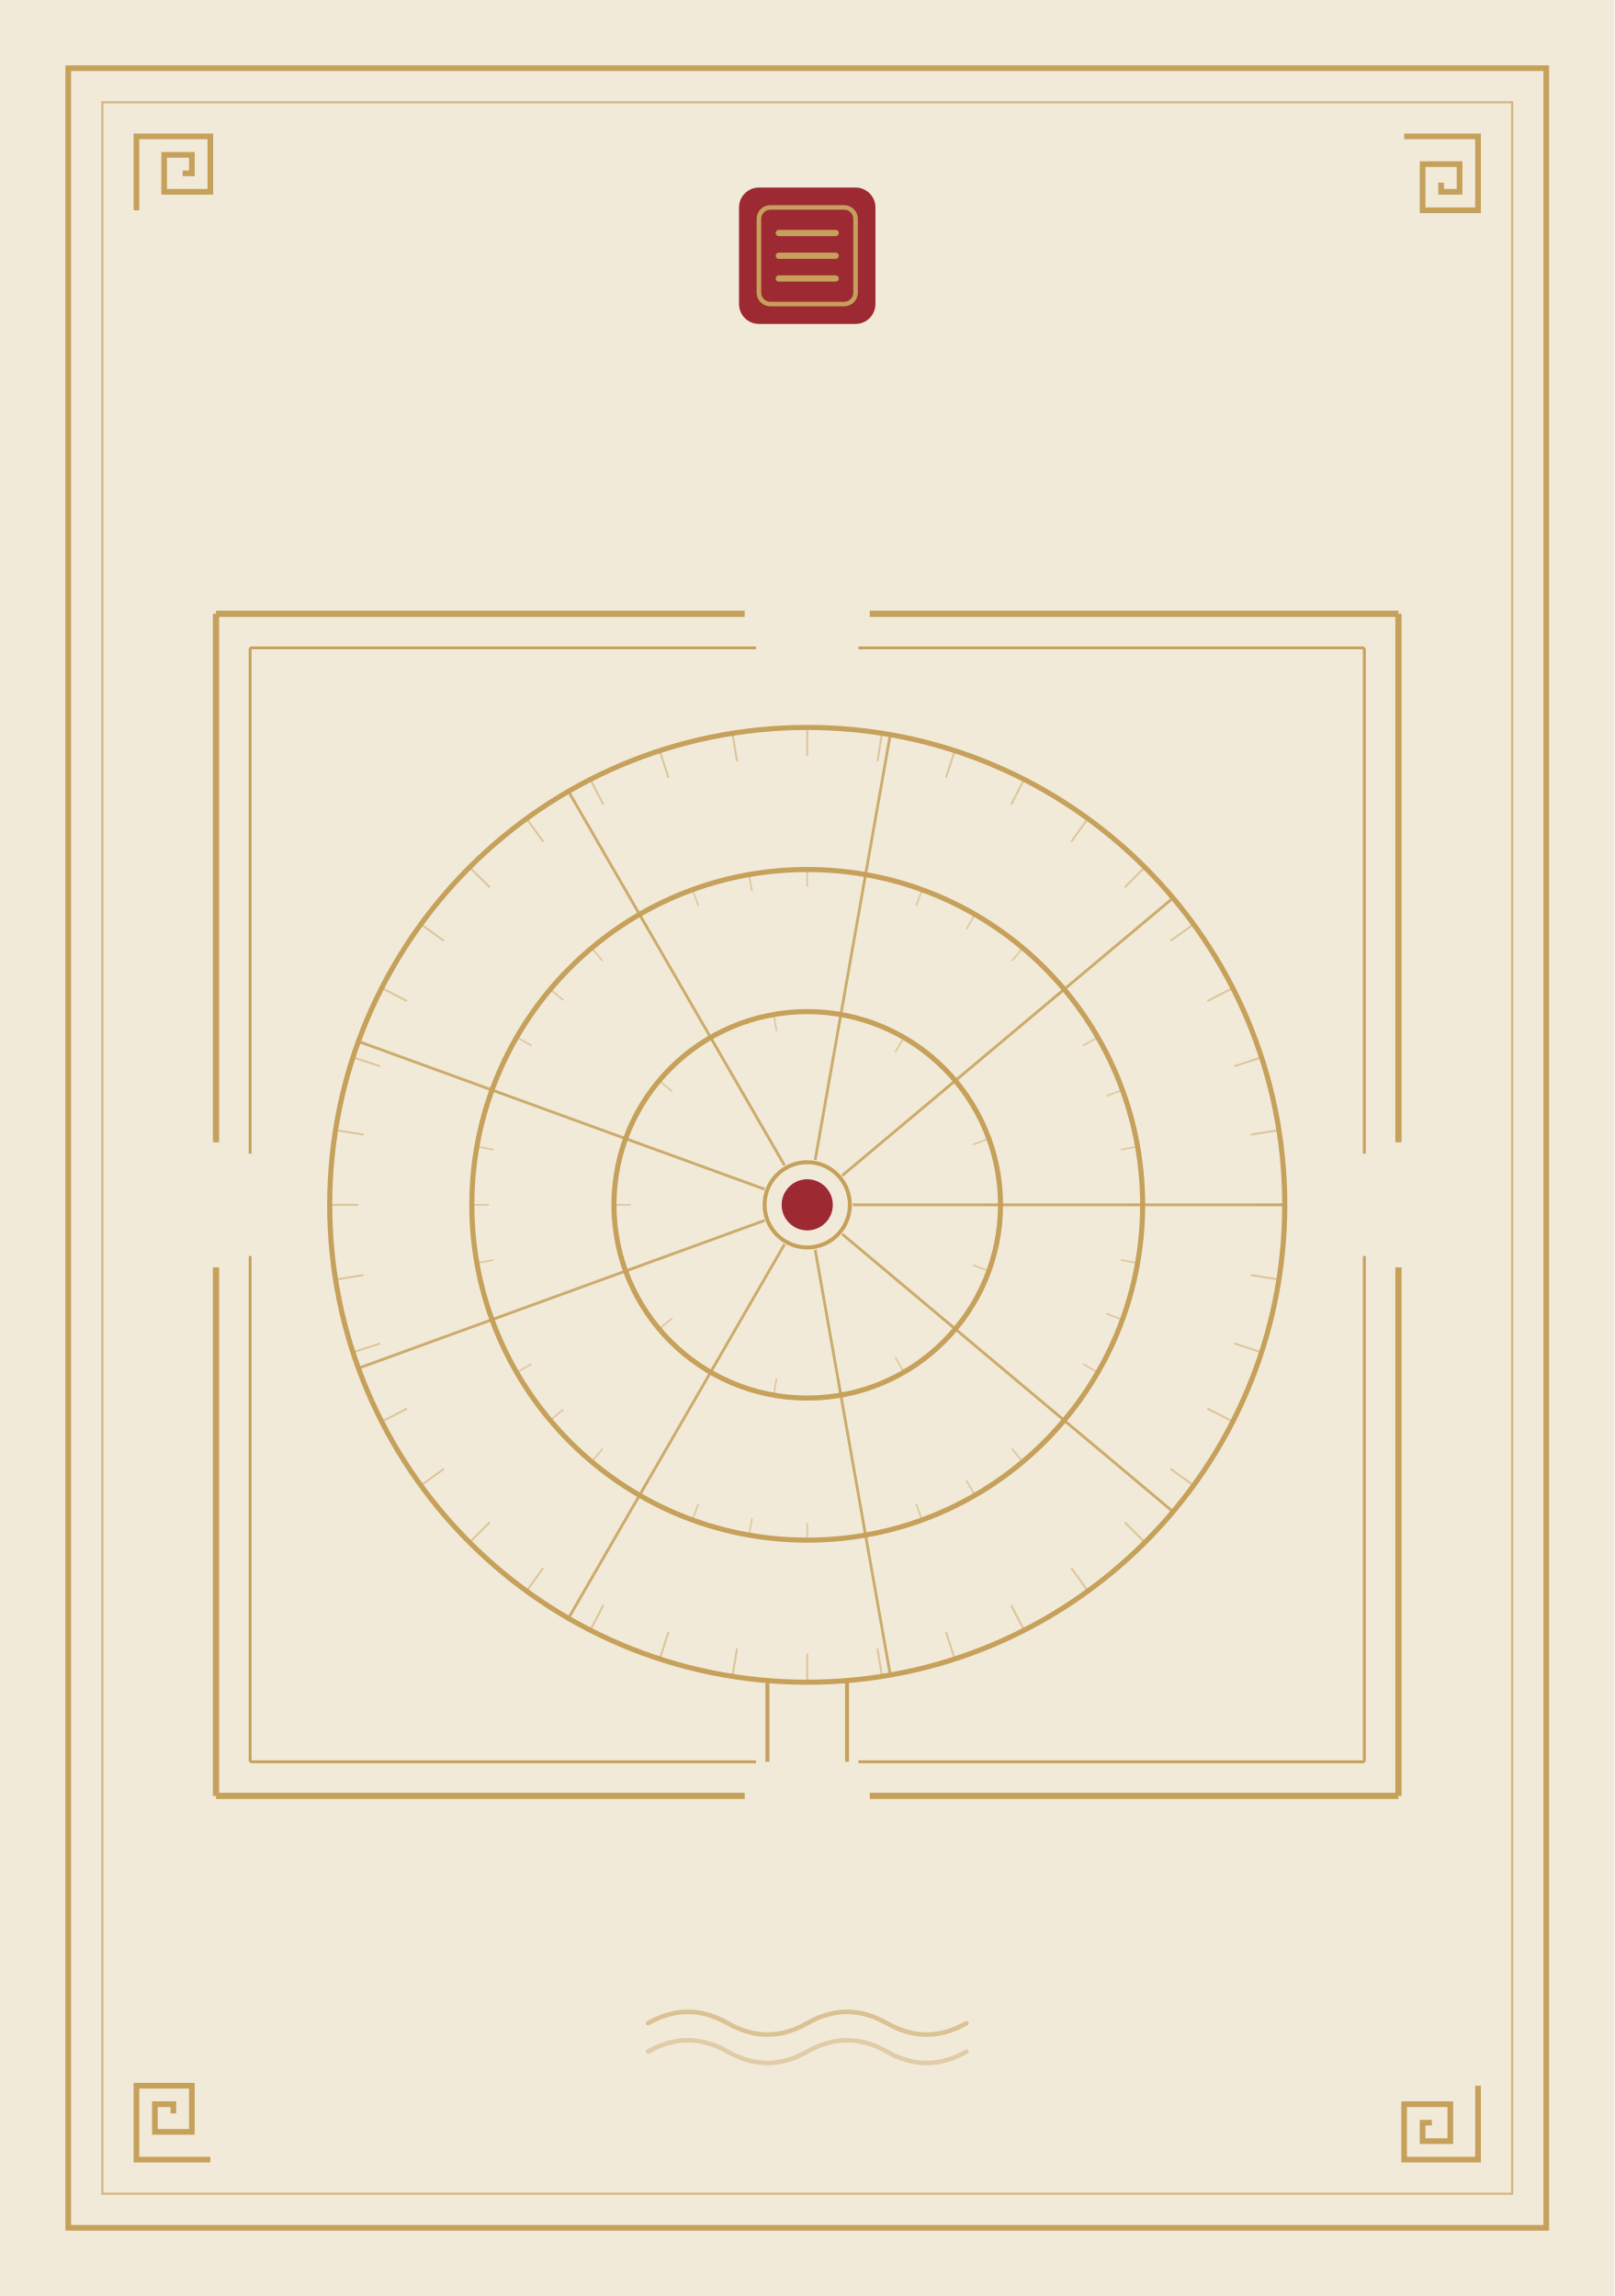
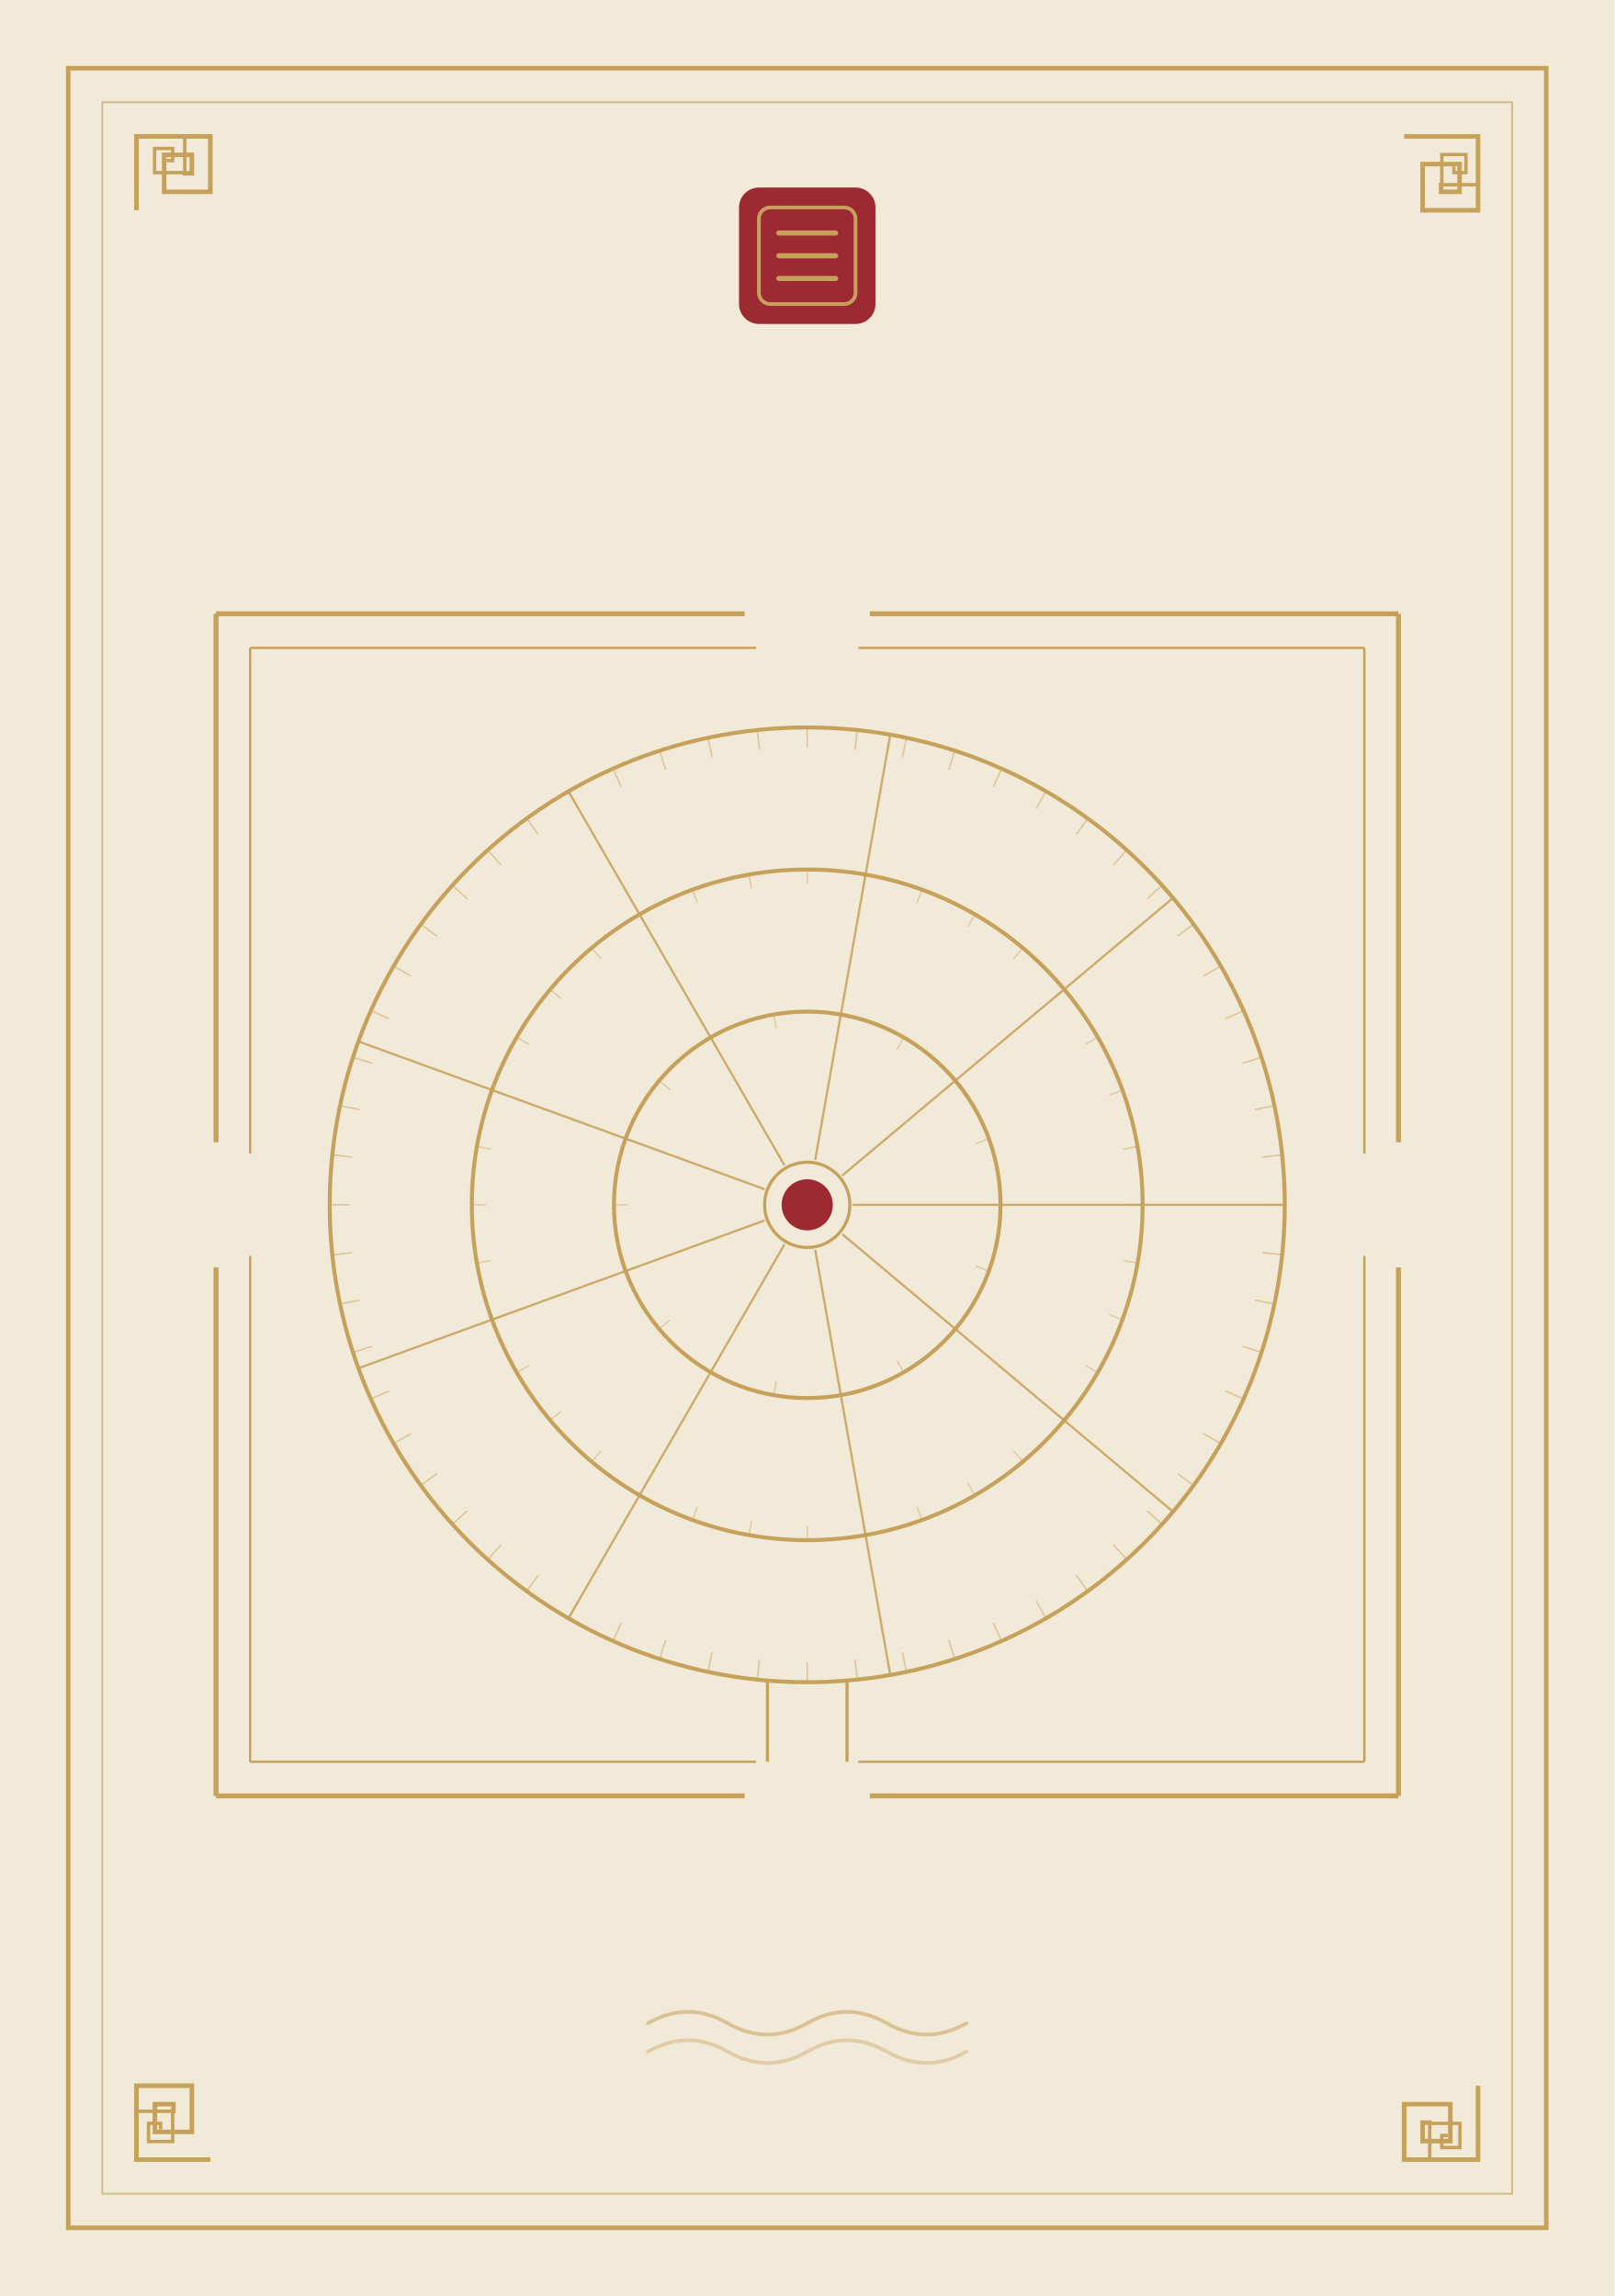
<svg xmlns="http://www.w3.org/2000/svg" width="568" height="808" viewBox="0 0 568 808" fill="none">
  <rect width="568" height="808" fill="#F2EAD9" />
-   <rect x="24" y="24" width="520" height="760" fill="none" stroke="#C6A15B" stroke-width="2" />
-   <rect x="36" y="36" width="496" height="736" fill="none" stroke="#C6A15B" stroke-width="0.75" opacity="0.7" />
-   <path d="M 48 74 L 48 48 L 74 48 L 74 67.5 L 57.75 67.5 L 57.75 54.5 L 67.5 54.5 L 67.5 61.0 L 64.25 61.0" fill="none" stroke="#C6A15B" stroke-width="2.0" />
-   <path d="M 520 74 L 520 48 L 546 48 L 546 67.5 L 529.75 67.5 L 529.75 54.5 L 539.5 54.5 L 539.5 61.0 L 536.25 61.0" fill="none" stroke="#C6A15B" stroke-width="2.0" transform="rotate(90 520 48)" />
-   <path d="M 520 786 L 520 760 L 546 760 L 546 779.5 L 529.75 779.5 L 529.75 766.5 L 539.5 766.5 L 539.5 773.0 L 536.25 773.0" fill="none" stroke="#C6A15B" stroke-width="2.0" transform="rotate(180 520 760)" />
-   <path d="M 48 786 L 48 760 L 74 760 L 74 779.5 L 57.75 779.5 L 57.75 766.5 L 67.5 766.5 L 67.5 773.0 L 64.25 773.0" fill="none" stroke="#C6A15B" stroke-width="2.0" transform="rotate(270 48 760)" />
+   <rect x="24" y="24" width="520" height="760" fill="none" stroke="#C6A15B" stroke-width="1.6" />
+   <rect x="36" y="36" width="496" height="736" fill="none" stroke="#C6A15B" stroke-width="0.6" opacity="0.7" />
+   <path d="M 48 74 L 48 48 L 74 48 L 74 67.5 L 57.75 67.5 L 57.75 54.5 L 67.5 54.5 L 67.5 61.0 L 64.25 61.0" fill="none" stroke="#C6A15B" stroke-width="1.6" />
+   <path d="M 48 65 L 48 48 L 65 48 L 65 60.75 L 54.375 60.75 L 54.375 52.25 L 60.75 52.25 L 60.75 56.5 L 58.625 56.5" fill="none" stroke="#C6A15B" stroke-width="1.2" />
+   <path d="M 520 74 L 520 48 L 546 48 L 546 67.5 L 529.75 67.5 L 529.75 54.5 L 539.5 54.5 L 539.5 61.0 L 536.25 61.0" fill="none" stroke="#C6A15B" stroke-width="1.6" transform="rotate(90 520 48)" />
+   <path d="M 520 65 L 520 48 L 537 48 L 537 60.75 L 526.375 60.75 L 526.375 52.25 L 532.75 52.25 L 532.75 56.5 L 530.625 56.5" fill="none" stroke="#C6A15B" stroke-width="1.2" transform="rotate(90 520 48)" />
+   <path d="M 520 786 L 520 760 L 546 760 L 546 779.5 L 529.75 779.5 L 529.75 766.5 L 539.5 766.5 L 539.5 773.0 L 536.25 773.0" fill="none" stroke="#C6A15B" stroke-width="1.6" transform="rotate(180 520 760)" />
+   <path d="M 520 777 L 520 760 L 537 760 L 537 772.75 L 526.375 772.75 L 526.375 764.25 L 532.75 764.25 L 532.75 768.5 L 530.625 768.5" fill="none" stroke="#C6A15B" stroke-width="1.2" transform="rotate(180 520 760)" />
+   <path d="M 48 786 L 48 760 L 74 760 L 74 779.5 L 57.75 779.5 L 57.75 766.5 L 67.5 766.5 L 67.5 773.0 L 64.25 773.0" fill="none" stroke="#C6A15B" stroke-width="1.6" transform="rotate(270 48 760)" />
+   <path d="M 48 777 L 48 760 L 65 760 L 65 772.75 L 54.375 772.75 L 54.375 764.25 L 60.75 764.25 L 60.75 768.5 L 58.625 768.5" fill="none" stroke="#C6A15B" stroke-width="1.2" transform="rotate(270 48 760)" />
  <rect x="260.0" y="66" width="48" height="48" rx="7" fill="#9D2933" />
-   <rect x="267.0" y="73" width="34" height="34" rx="4" fill="none" stroke="#C6A15B" stroke-width="1.6" />
-   <line x1="274.0" y1="82" x2="294.0" y2="82" stroke="#C6A15B" stroke-width="2.2" stroke-linecap="round" />
-   <line x1="274.0" y1="90" x2="294.0" y2="90" stroke="#C6A15B" stroke-width="2.2" stroke-linecap="round" />
-   <line x1="274.0" y1="98" x2="294.0" y2="98" stroke="#C6A15B" stroke-width="2.2" stroke-linecap="round" />
-   <path d="M 228.0 712 q 14 -8 28 0 t 28 0 t 28 0 t 28 0" fill="none" stroke="#C6A15B" stroke-width="1.6" stroke-linecap="round" opacity="0.55" />
-   <path d="M 228.0 722 q 14 -8 28 0 t 28 0 t 28 0 t 28 0" fill="none" stroke="#C6A15B" stroke-width="1.6" stroke-linecap="round" opacity="0.4" />
+   <rect x="267.0" y="73" width="34" height="34" rx="4" fill="none" stroke="#C6A15B" stroke-width="1.3" />
+   <line x1="274.0" y1="82" x2="294.0" y2="82" stroke="#C6A15B" stroke-width="1.8" stroke-linecap="round" />
+   <line x1="274.0" y1="90" x2="294.0" y2="90" stroke="#C6A15B" stroke-width="1.8" stroke-linecap="round" />
+   <line x1="274.0" y1="98" x2="294.0" y2="98" stroke="#C6A15B" stroke-width="1.8" stroke-linecap="round" />
+   <path d="M 228.0 712 q 14 -8 28 0 t 28 0 t 28 0 t 28 0" fill="none" stroke="#C6A15B" stroke-width="1.3" stroke-linecap="round" opacity="0.55" />
+   <path d="M 228.0 722 q 14 -8 28 0 t 28 0 t 28 0 t 28 0" fill="none" stroke="#C6A15B" stroke-width="1.3" stroke-linecap="round" opacity="0.4" />
  <rect x="76.0" y="216.0" width="416" height="416" fill="#F2EAD9" />
-   <line x1="76.0" y1="216.0" x2="262.0" y2="216.0" stroke="#C6A15B" stroke-width="2.2" />
-   <line x1="306.0" y1="216.0" x2="492.0" y2="216.0" stroke="#C6A15B" stroke-width="2.2" />
-   <line x1="492.0" y1="216.0" x2="492.0" y2="402.0" stroke="#C6A15B" stroke-width="2.2" />
-   <line x1="492.0" y1="446.0" x2="492.0" y2="632.0" stroke="#C6A15B" stroke-width="2.2" />
-   <line x1="492.0" y1="632.0" x2="306.0" y2="632.0" stroke="#C6A15B" stroke-width="2.2" />
-   <line x1="262.0" y1="632.0" x2="76.0" y2="632.0" stroke="#C6A15B" stroke-width="2.2" />
-   <line x1="76.0" y1="632.0" x2="76.0" y2="446.0" stroke="#C6A15B" stroke-width="2.2" />
-   <line x1="76.0" y1="402.0" x2="76.0" y2="216.0" stroke="#C6A15B" stroke-width="2.2" />
-   <line x1="88.0" y1="228.0" x2="266.0" y2="228.0" stroke="#C6A15B" stroke-width="1.0" />
-   <line x1="302.0" y1="228.0" x2="480.0" y2="228.0" stroke="#C6A15B" stroke-width="1.0" />
-   <line x1="480.0" y1="228.0" x2="480.0" y2="406.0" stroke="#C6A15B" stroke-width="1.0" />
-   <line x1="480.0" y1="442.0" x2="480.0" y2="620.0" stroke="#C6A15B" stroke-width="1.0" />
-   <line x1="480.0" y1="620.0" x2="302.0" y2="620.0" stroke="#C6A15B" stroke-width="1.0" />
-   <line x1="266.0" y1="620.0" x2="88.0" y2="620.0" stroke="#C6A15B" stroke-width="1.0" />
-   <line x1="88.0" y1="620.0" x2="88.0" y2="442.0" stroke="#C6A15B" stroke-width="1.0" />
-   <line x1="88.0" y1="406.0" x2="88.0" y2="228.0" stroke="#C6A15B" stroke-width="1.0" />
-   <line x1="442.0" y1="424.0" x2="452.0" y2="424.0" stroke="#C6A15B" stroke-width="0.7" opacity="0.5" />
-   <line x1="440.1" y1="448.7" x2="449.9" y2="450.3" stroke="#C6A15B" stroke-width="0.7" opacity="0.5" />
-   <line x1="434.3" y1="472.8" x2="443.8" y2="475.9" stroke="#C6A15B" stroke-width="0.7" opacity="0.5" />
-   <line x1="424.8" y1="495.7" x2="433.7" y2="500.3" stroke="#C6A15B" stroke-width="0.7" opacity="0.5" />
-   <line x1="411.8" y1="516.9" x2="419.9" y2="522.7" stroke="#C6A15B" stroke-width="0.7" opacity="0.5" />
-   <line x1="395.7" y1="535.7" x2="402.8" y2="542.8" stroke="#C6A15B" stroke-width="0.7" opacity="0.5" />
-   <line x1="376.9" y1="551.8" x2="382.7" y2="559.9" stroke="#C6A15B" stroke-width="0.7" opacity="0.5" />
-   <line x1="355.7" y1="564.8" x2="360.3" y2="573.7" stroke="#C6A15B" stroke-width="0.7" opacity="0.5" />
-   <line x1="332.8" y1="574.3" x2="335.9" y2="583.8" stroke="#C6A15B" stroke-width="0.7" opacity="0.5" />
-   <line x1="308.7" y1="580.1" x2="310.3" y2="589.9" stroke="#C6A15B" stroke-width="0.7" opacity="0.5" />
-   <line x1="284.0" y1="582.0" x2="284.0" y2="592.0" stroke="#C6A15B" stroke-width="0.7" opacity="0.5" />
-   <line x1="259.3" y1="580.1" x2="257.7" y2="589.9" stroke="#C6A15B" stroke-width="0.7" opacity="0.5" />
-   <line x1="235.2" y1="574.3" x2="232.1" y2="583.8" stroke="#C6A15B" stroke-width="0.7" opacity="0.5" />
-   <line x1="212.3" y1="564.8" x2="207.7" y2="573.7" stroke="#C6A15B" stroke-width="0.7" opacity="0.5" />
-   <line x1="191.1" y1="551.8" x2="185.3" y2="559.9" stroke="#C6A15B" stroke-width="0.7" opacity="0.5" />
-   <line x1="172.3" y1="535.7" x2="165.2" y2="542.8" stroke="#C6A15B" stroke-width="0.7" opacity="0.5" />
-   <line x1="156.2" y1="516.9" x2="148.1" y2="522.7" stroke="#C6A15B" stroke-width="0.7" opacity="0.5" />
-   <line x1="143.2" y1="495.7" x2="134.3" y2="500.3" stroke="#C6A15B" stroke-width="0.7" opacity="0.5" />
-   <line x1="133.7" y1="472.8" x2="124.2" y2="475.9" stroke="#C6A15B" stroke-width="0.7" opacity="0.5" />
-   <line x1="127.9" y1="448.7" x2="118.1" y2="450.3" stroke="#C6A15B" stroke-width="0.7" opacity="0.5" />
-   <line x1="126.0" y1="424.0" x2="116.0" y2="424.0" stroke="#C6A15B" stroke-width="0.7" opacity="0.5" />
-   <line x1="127.9" y1="399.3" x2="118.1" y2="397.7" stroke="#C6A15B" stroke-width="0.7" opacity="0.5" />
-   <line x1="133.7" y1="375.2" x2="124.2" y2="372.1" stroke="#C6A15B" stroke-width="0.7" opacity="0.5" />
-   <line x1="143.2" y1="352.3" x2="134.3" y2="347.7" stroke="#C6A15B" stroke-width="0.7" opacity="0.5" />
-   <line x1="156.2" y1="331.1" x2="148.1" y2="325.3" stroke="#C6A15B" stroke-width="0.7" opacity="0.5" />
-   <line x1="172.3" y1="312.3" x2="165.2" y2="305.2" stroke="#C6A15B" stroke-width="0.7" opacity="0.5" />
-   <line x1="191.1" y1="296.2" x2="185.3" y2="288.1" stroke="#C6A15B" stroke-width="0.7" opacity="0.5" />
-   <line x1="212.3" y1="283.2" x2="207.7" y2="274.3" stroke="#C6A15B" stroke-width="0.7" opacity="0.5" />
-   <line x1="235.2" y1="273.7" x2="232.1" y2="264.2" stroke="#C6A15B" stroke-width="0.7" opacity="0.5" />
-   <line x1="259.3" y1="267.9" x2="257.7" y2="258.1" stroke="#C6A15B" stroke-width="0.7" opacity="0.5" />
-   <line x1="284.0" y1="266.0" x2="284.0" y2="256.0" stroke="#C6A15B" stroke-width="0.7" opacity="0.5" />
-   <line x1="308.7" y1="267.9" x2="310.3" y2="258.1" stroke="#C6A15B" stroke-width="0.7" opacity="0.5" />
-   <line x1="332.8" y1="273.7" x2="335.9" y2="264.2" stroke="#C6A15B" stroke-width="0.7" opacity="0.5" />
-   <line x1="355.7" y1="283.2" x2="360.3" y2="274.3" stroke="#C6A15B" stroke-width="0.7" opacity="0.5" />
-   <line x1="376.9" y1="296.2" x2="382.7" y2="288.1" stroke="#C6A15B" stroke-width="0.7" opacity="0.5" />
-   <line x1="395.7" y1="312.3" x2="402.8" y2="305.2" stroke="#C6A15B" stroke-width="0.7" opacity="0.5" />
-   <line x1="411.8" y1="331.1" x2="419.9" y2="325.3" stroke="#C6A15B" stroke-width="0.7" opacity="0.5" />
-   <line x1="424.8" y1="352.3" x2="433.7" y2="347.7" stroke="#C6A15B" stroke-width="0.7" opacity="0.5" />
-   <line x1="434.3" y1="375.2" x2="443.8" y2="372.1" stroke="#C6A15B" stroke-width="0.7" opacity="0.5" />
-   <line x1="440.1" y1="399.3" x2="449.9" y2="397.7" stroke="#C6A15B" stroke-width="0.7" opacity="0.5" />
-   <circle cx="284.0" cy="424.0" r="168" fill="none" stroke="#C6A15B" stroke-width="1.8" />
-   <circle cx="284.0" cy="424.0" r="118" fill="none" stroke="#C6A15B" stroke-width="1.8" />
-   <circle cx="284.0" cy="424.0" r="68" fill="none" stroke="#C6A15B" stroke-width="1.8" />
-   <line x1="300.0" y1="424.0" x2="452.0" y2="424.0" stroke="#C6A15B" stroke-width="1.0" opacity="0.85" />
-   <line x1="296.3" y1="434.3" x2="412.7" y2="532.0" stroke="#C6A15B" stroke-width="1.0" opacity="0.85" />
-   <line x1="286.8" y1="439.8" x2="313.2" y2="589.4" stroke="#C6A15B" stroke-width="1.0" opacity="0.85" />
-   <line x1="276.0" y1="437.9" x2="200.0" y2="569.5" stroke="#C6A15B" stroke-width="1.0" opacity="0.85" />
-   <line x1="269.0" y1="429.5" x2="126.1" y2="481.5" stroke="#C6A15B" stroke-width="1.0" opacity="0.85" />
-   <line x1="269.0" y1="418.5" x2="126.1" y2="366.5" stroke="#C6A15B" stroke-width="1.0" opacity="0.85" />
-   <line x1="276.0" y1="410.1" x2="200.0" y2="278.5" stroke="#C6A15B" stroke-width="1.0" opacity="0.85" />
-   <line x1="286.8" y1="408.2" x2="313.2" y2="258.6" stroke="#C6A15B" stroke-width="1.0" opacity="0.85" />
-   <line x1="296.3" y1="413.7" x2="412.7" y2="316.0" stroke="#C6A15B" stroke-width="1.0" opacity="0.85" />
-   <line x1="396.0" y1="424.0" x2="402.0" y2="424.0" stroke="#C6A15B" stroke-width="0.6" opacity="0.45" />
-   <line x1="394.3" y1="443.4" x2="400.2" y2="444.5" stroke="#C6A15B" stroke-width="0.6" opacity="0.45" />
-   <line x1="389.2" y1="462.3" x2="394.9" y2="464.4" stroke="#C6A15B" stroke-width="0.6" opacity="0.45" />
-   <line x1="381.0" y1="480.0" x2="386.2" y2="483.0" stroke="#C6A15B" stroke-width="0.6" opacity="0.45" />
-   <line x1="369.8" y1="496.0" x2="374.4" y2="499.8" stroke="#C6A15B" stroke-width="0.6" opacity="0.45" />
-   <line x1="356.0" y1="509.8" x2="359.8" y2="514.4" stroke="#C6A15B" stroke-width="0.6" opacity="0.45" />
-   <line x1="340.0" y1="521.0" x2="343.0" y2="526.2" stroke="#C6A15B" stroke-width="0.6" opacity="0.45" />
-   <line x1="322.3" y1="529.2" x2="324.4" y2="534.9" stroke="#C6A15B" stroke-width="0.6" opacity="0.45" />
-   <line x1="303.4" y1="534.3" x2="304.5" y2="540.2" stroke="#C6A15B" stroke-width="0.6" opacity="0.45" />
-   <line x1="284.0" y1="536.0" x2="284.0" y2="542.0" stroke="#C6A15B" stroke-width="0.6" opacity="0.45" />
-   <line x1="264.6" y1="534.3" x2="263.5" y2="540.2" stroke="#C6A15B" stroke-width="0.6" opacity="0.45" />
-   <line x1="245.7" y1="529.2" x2="243.6" y2="534.9" stroke="#C6A15B" stroke-width="0.6" opacity="0.45" />
-   <line x1="228.0" y1="521.0" x2="225.0" y2="526.2" stroke="#C6A15B" stroke-width="0.6" opacity="0.45" />
-   <line x1="212.0" y1="509.8" x2="208.2" y2="514.4" stroke="#C6A15B" stroke-width="0.6" opacity="0.45" />
-   <line x1="198.2" y1="496.0" x2="193.6" y2="499.8" stroke="#C6A15B" stroke-width="0.6" opacity="0.45" />
-   <line x1="187.0" y1="480.0" x2="181.8" y2="483.0" stroke="#C6A15B" stroke-width="0.6" opacity="0.45" />
-   <line x1="178.8" y1="462.3" x2="173.1" y2="464.4" stroke="#C6A15B" stroke-width="0.6" opacity="0.45" />
-   <line x1="173.7" y1="443.4" x2="167.8" y2="444.5" stroke="#C6A15B" stroke-width="0.6" opacity="0.45" />
-   <line x1="172.0" y1="424.0" x2="166.0" y2="424.0" stroke="#C6A15B" stroke-width="0.6" opacity="0.45" />
-   <line x1="173.7" y1="404.6" x2="167.8" y2="403.5" stroke="#C6A15B" stroke-width="0.6" opacity="0.45" />
-   <line x1="178.8" y1="385.7" x2="173.1" y2="383.6" stroke="#C6A15B" stroke-width="0.6" opacity="0.45" />
-   <line x1="187.0" y1="368.0" x2="181.8" y2="365.0" stroke="#C6A15B" stroke-width="0.6" opacity="0.45" />
-   <line x1="198.2" y1="352.0" x2="193.6" y2="348.2" stroke="#C6A15B" stroke-width="0.6" opacity="0.45" />
-   <line x1="212.0" y1="338.2" x2="208.2" y2="333.6" stroke="#C6A15B" stroke-width="0.6" opacity="0.45" />
-   <line x1="228.0" y1="327.0" x2="225.0" y2="321.8" stroke="#C6A15B" stroke-width="0.6" opacity="0.45" />
-   <line x1="245.7" y1="318.8" x2="243.6" y2="313.1" stroke="#C6A15B" stroke-width="0.6" opacity="0.45" />
-   <line x1="264.6" y1="313.7" x2="263.5" y2="307.8" stroke="#C6A15B" stroke-width="0.6" opacity="0.45" />
-   <line x1="284.0" y1="312.0" x2="284.0" y2="306.0" stroke="#C6A15B" stroke-width="0.6" opacity="0.45" />
-   <line x1="303.4" y1="313.7" x2="304.5" y2="307.8" stroke="#C6A15B" stroke-width="0.6" opacity="0.45" />
-   <line x1="322.3" y1="318.8" x2="324.4" y2="313.1" stroke="#C6A15B" stroke-width="0.6" opacity="0.45" />
-   <line x1="340.0" y1="327.0" x2="343.0" y2="321.8" stroke="#C6A15B" stroke-width="0.6" opacity="0.45" />
-   <line x1="356.0" y1="338.2" x2="359.8" y2="333.6" stroke="#C6A15B" stroke-width="0.6" opacity="0.45" />
-   <line x1="369.8" y1="352.0" x2="374.4" y2="348.2" stroke="#C6A15B" stroke-width="0.6" opacity="0.45" />
-   <line x1="381.0" y1="368.0" x2="386.2" y2="365.0" stroke="#C6A15B" stroke-width="0.6" opacity="0.45" />
-   <line x1="389.2" y1="385.7" x2="394.9" y2="383.6" stroke="#C6A15B" stroke-width="0.6" opacity="0.45" />
-   <line x1="394.3" y1="404.6" x2="400.2" y2="403.5" stroke="#C6A15B" stroke-width="0.6" opacity="0.45" />
-   <line x1="346.0" y1="424.0" x2="352.0" y2="424.0" stroke="#C6A15B" stroke-width="0.6" opacity="0.45" />
-   <line x1="342.3" y1="445.2" x2="347.9" y2="447.3" stroke="#C6A15B" stroke-width="0.6" opacity="0.45" />
-   <line x1="331.5" y1="463.9" x2="336.1" y2="467.7" stroke="#C6A15B" stroke-width="0.6" opacity="0.45" />
-   <line x1="315.0" y1="477.7" x2="318.0" y2="482.9" stroke="#C6A15B" stroke-width="0.6" opacity="0.45" />
-   <line x1="294.8" y1="485.1" x2="295.8" y2="491.0" stroke="#C6A15B" stroke-width="0.6" opacity="0.45" />
-   <line x1="273.2" y1="485.1" x2="272.2" y2="491.0" stroke="#C6A15B" stroke-width="0.6" opacity="0.45" />
-   <line x1="253.0" y1="477.7" x2="250.0" y2="482.9" stroke="#C6A15B" stroke-width="0.6" opacity="0.45" />
-   <line x1="236.5" y1="463.9" x2="231.9" y2="467.7" stroke="#C6A15B" stroke-width="0.6" opacity="0.45" />
-   <line x1="225.7" y1="445.2" x2="220.1" y2="447.3" stroke="#C6A15B" stroke-width="0.6" opacity="0.45" />
-   <line x1="222.0" y1="424.0" x2="216.0" y2="424.0" stroke="#C6A15B" stroke-width="0.6" opacity="0.45" />
-   <line x1="225.7" y1="402.8" x2="220.1" y2="400.7" stroke="#C6A15B" stroke-width="0.6" opacity="0.45" />
-   <line x1="236.5" y1="384.1" x2="231.9" y2="380.3" stroke="#C6A15B" stroke-width="0.6" opacity="0.45" />
-   <line x1="253.0" y1="370.3" x2="250.0" y2="365.1" stroke="#C6A15B" stroke-width="0.6" opacity="0.45" />
-   <line x1="273.2" y1="362.9" x2="272.2" y2="357.0" stroke="#C6A15B" stroke-width="0.6" opacity="0.45" />
-   <line x1="294.8" y1="362.9" x2="295.8" y2="357.0" stroke="#C6A15B" stroke-width="0.6" opacity="0.45" />
-   <line x1="315.0" y1="370.3" x2="318.0" y2="365.1" stroke="#C6A15B" stroke-width="0.6" opacity="0.45" />
-   <line x1="331.5" y1="384.1" x2="336.1" y2="380.3" stroke="#C6A15B" stroke-width="0.6" opacity="0.45" />
-   <line x1="342.3" y1="402.8" x2="347.9" y2="400.7" stroke="#C6A15B" stroke-width="0.6" opacity="0.45" />
+   <line x1="76.0" y1="216.0" x2="262.0" y2="216.0" stroke="#C6A15B" stroke-width="1.75" />
+   <line x1="306.0" y1="216.0" x2="492.0" y2="216.0" stroke="#C6A15B" stroke-width="1.75" />
+   <line x1="492.0" y1="216.0" x2="492.0" y2="402.0" stroke="#C6A15B" stroke-width="1.75" />
+   <line x1="492.0" y1="446.0" x2="492.0" y2="632.0" stroke="#C6A15B" stroke-width="1.75" />
+   <line x1="492.0" y1="632.0" x2="306.0" y2="632.0" stroke="#C6A15B" stroke-width="1.75" />
+   <line x1="262.0" y1="632.0" x2="76.0" y2="632.0" stroke="#C6A15B" stroke-width="1.75" />
+   <line x1="76.0" y1="632.0" x2="76.0" y2="446.0" stroke="#C6A15B" stroke-width="1.75" />
+   <line x1="76.0" y1="402.0" x2="76.0" y2="216.0" stroke="#C6A15B" stroke-width="1.75" />
+   <line x1="88.0" y1="228.0" x2="266.0" y2="228.0" stroke="#C6A15B" stroke-width="0.8" />
+   <line x1="302.0" y1="228.0" x2="480.0" y2="228.0" stroke="#C6A15B" stroke-width="0.8" />
+   <line x1="480.0" y1="228.0" x2="480.0" y2="406.0" stroke="#C6A15B" stroke-width="0.8" />
+   <line x1="480.0" y1="442.0" x2="480.0" y2="620.0" stroke="#C6A15B" stroke-width="0.8" />
+   <line x1="480.0" y1="620.0" x2="302.0" y2="620.0" stroke="#C6A15B" stroke-width="0.8" />
+   <line x1="266.0" y1="620.0" x2="88.0" y2="620.0" stroke="#C6A15B" stroke-width="0.8" />
+   <line x1="88.0" y1="620.0" x2="88.0" y2="442.0" stroke="#C6A15B" stroke-width="0.8" />
+   <line x1="88.0" y1="406.0" x2="88.0" y2="228.0" stroke="#C6A15B" stroke-width="0.8" />
+   <line x1="445.0" y1="424.0" x2="452.0" y2="424.0" stroke="#C6A15B" stroke-width="0.55" opacity="0.5" />
+   <line x1="444.1" y1="440.8" x2="451.1" y2="441.6" stroke="#C6A15B" stroke-width="0.55" opacity="0.5" />
+   <line x1="441.5" y1="457.5" x2="448.3" y2="458.9" stroke="#C6A15B" stroke-width="0.55" opacity="0.5" />
+   <line x1="437.1" y1="473.8" x2="443.8" y2="475.9" stroke="#C6A15B" stroke-width="0.55" opacity="0.5" />
+   <line x1="431.1" y1="489.5" x2="437.5" y2="492.3" stroke="#C6A15B" stroke-width="0.55" opacity="0.5" />
+   <line x1="423.4" y1="504.5" x2="429.5" y2="508.0" stroke="#C6A15B" stroke-width="0.55" opacity="0.5" />
+   <line x1="414.3" y1="518.6" x2="419.9" y2="522.7" stroke="#C6A15B" stroke-width="0.55" opacity="0.5" />
+   <line x1="403.6" y1="531.7" x2="408.8" y2="536.4" stroke="#C6A15B" stroke-width="0.55" opacity="0.5" />
+   <line x1="391.7" y1="543.6" x2="396.4" y2="548.8" stroke="#C6A15B" stroke-width="0.55" opacity="0.5" />
+   <line x1="378.6" y1="554.3" x2="382.7" y2="559.9" stroke="#C6A15B" stroke-width="0.55" opacity="0.5" />
+   <line x1="364.5" y1="563.4" x2="368.0" y2="569.5" stroke="#C6A15B" stroke-width="0.55" opacity="0.5" />
+   <line x1="349.5" y1="571.1" x2="352.3" y2="577.5" stroke="#C6A15B" stroke-width="0.55" opacity="0.5" />
+   <line x1="333.8" y1="577.1" x2="335.9" y2="583.8" stroke="#C6A15B" stroke-width="0.55" opacity="0.5" />
+   <line x1="317.5" y1="581.5" x2="318.9" y2="588.3" stroke="#C6A15B" stroke-width="0.55" opacity="0.5" />
+   <line x1="300.8" y1="584.1" x2="301.6" y2="591.1" stroke="#C6A15B" stroke-width="0.55" opacity="0.5" />
+   <line x1="284.0" y1="585.0" x2="284.0" y2="592.0" stroke="#C6A15B" stroke-width="0.55" opacity="0.5" />
+   <line x1="267.2" y1="584.1" x2="266.4" y2="591.1" stroke="#C6A15B" stroke-width="0.55" opacity="0.5" />
+   <line x1="250.5" y1="581.5" x2="249.1" y2="588.3" stroke="#C6A15B" stroke-width="0.55" opacity="0.5" />
+   <line x1="234.2" y1="577.1" x2="232.1" y2="583.8" stroke="#C6A15B" stroke-width="0.55" opacity="0.5" />
+   <line x1="218.5" y1="571.1" x2="215.7" y2="577.5" stroke="#C6A15B" stroke-width="0.55" opacity="0.5" />
+   <line x1="203.5" y1="563.4" x2="200.0" y2="569.5" stroke="#C6A15B" stroke-width="0.55" opacity="0.5" />
+   <line x1="189.4" y1="554.3" x2="185.3" y2="559.9" stroke="#C6A15B" stroke-width="0.55" opacity="0.5" />
+   <line x1="176.3" y1="543.6" x2="171.6" y2="548.8" stroke="#C6A15B" stroke-width="0.55" opacity="0.5" />
+   <line x1="164.4" y1="531.7" x2="159.2" y2="536.4" stroke="#C6A15B" stroke-width="0.55" opacity="0.5" />
+   <line x1="153.7" y1="518.6" x2="148.1" y2="522.7" stroke="#C6A15B" stroke-width="0.55" opacity="0.5" />
+   <line x1="144.6" y1="504.5" x2="138.5" y2="508.0" stroke="#C6A15B" stroke-width="0.55" opacity="0.5" />
+   <line x1="136.9" y1="489.5" x2="130.5" y2="492.3" stroke="#C6A15B" stroke-width="0.55" opacity="0.5" />
+   <line x1="130.9" y1="473.8" x2="124.2" y2="475.9" stroke="#C6A15B" stroke-width="0.55" opacity="0.5" />
+   <line x1="126.5" y1="457.5" x2="119.7" y2="458.9" stroke="#C6A15B" stroke-width="0.55" opacity="0.5" />
+   <line x1="123.9" y1="440.8" x2="116.9" y2="441.6" stroke="#C6A15B" stroke-width="0.55" opacity="0.5" />
+   <line x1="123.0" y1="424.0" x2="116.0" y2="424.0" stroke="#C6A15B" stroke-width="0.55" opacity="0.5" />
+   <line x1="123.9" y1="407.2" x2="116.9" y2="406.4" stroke="#C6A15B" stroke-width="0.55" opacity="0.5" />
+   <line x1="126.5" y1="390.5" x2="119.7" y2="389.1" stroke="#C6A15B" stroke-width="0.55" opacity="0.5" />
+   <line x1="130.9" y1="374.2" x2="124.2" y2="372.1" stroke="#C6A15B" stroke-width="0.55" opacity="0.5" />
+   <line x1="136.9" y1="358.5" x2="130.5" y2="355.7" stroke="#C6A15B" stroke-width="0.55" opacity="0.5" />
+   <line x1="144.6" y1="343.5" x2="138.5" y2="340.0" stroke="#C6A15B" stroke-width="0.55" opacity="0.5" />
+   <line x1="153.7" y1="329.4" x2="148.1" y2="325.3" stroke="#C6A15B" stroke-width="0.55" opacity="0.5" />
+   <line x1="164.4" y1="316.3" x2="159.2" y2="311.6" stroke="#C6A15B" stroke-width="0.55" opacity="0.5" />
+   <line x1="176.3" y1="304.4" x2="171.6" y2="299.2" stroke="#C6A15B" stroke-width="0.55" opacity="0.5" />
+   <line x1="189.4" y1="293.7" x2="185.3" y2="288.1" stroke="#C6A15B" stroke-width="0.55" opacity="0.5" />
+   <line x1="203.5" y1="284.6" x2="200.0" y2="278.5" stroke="#C6A15B" stroke-width="0.55" opacity="0.5" />
+   <line x1="218.5" y1="276.9" x2="215.7" y2="270.5" stroke="#C6A15B" stroke-width="0.55" opacity="0.5" />
+   <line x1="234.2" y1="270.9" x2="232.1" y2="264.2" stroke="#C6A15B" stroke-width="0.55" opacity="0.5" />
+   <line x1="250.5" y1="266.5" x2="249.1" y2="259.7" stroke="#C6A15B" stroke-width="0.55" opacity="0.5" />
+   <line x1="267.2" y1="263.9" x2="266.4" y2="256.9" stroke="#C6A15B" stroke-width="0.55" opacity="0.5" />
+   <line x1="284.0" y1="263.0" x2="284.0" y2="256.0" stroke="#C6A15B" stroke-width="0.55" opacity="0.5" />
+   <line x1="300.8" y1="263.9" x2="301.6" y2="256.9" stroke="#C6A15B" stroke-width="0.55" opacity="0.5" />
+   <line x1="317.5" y1="266.5" x2="318.9" y2="259.7" stroke="#C6A15B" stroke-width="0.55" opacity="0.5" />
+   <line x1="333.8" y1="270.9" x2="335.9" y2="264.2" stroke="#C6A15B" stroke-width="0.55" opacity="0.5" />
+   <line x1="349.5" y1="276.9" x2="352.3" y2="270.5" stroke="#C6A15B" stroke-width="0.55" opacity="0.5" />
+   <line x1="364.5" y1="284.6" x2="368.0" y2="278.5" stroke="#C6A15B" stroke-width="0.55" opacity="0.5" />
+   <line x1="378.6" y1="293.7" x2="382.7" y2="288.1" stroke="#C6A15B" stroke-width="0.55" opacity="0.5" />
+   <line x1="391.7" y1="304.4" x2="396.4" y2="299.2" stroke="#C6A15B" stroke-width="0.55" opacity="0.5" />
+   <line x1="403.6" y1="316.3" x2="408.8" y2="311.6" stroke="#C6A15B" stroke-width="0.55" opacity="0.5" />
+   <line x1="414.3" y1="329.4" x2="419.9" y2="325.3" stroke="#C6A15B" stroke-width="0.55" opacity="0.5" />
+   <line x1="423.4" y1="343.5" x2="429.5" y2="340.0" stroke="#C6A15B" stroke-width="0.55" opacity="0.5" />
+   <line x1="431.1" y1="358.5" x2="437.5" y2="355.7" stroke="#C6A15B" stroke-width="0.55" opacity="0.5" />
+   <line x1="437.1" y1="374.2" x2="443.8" y2="372.1" stroke="#C6A15B" stroke-width="0.55" opacity="0.5" />
+   <line x1="441.5" y1="390.5" x2="448.3" y2="389.1" stroke="#C6A15B" stroke-width="0.55" opacity="0.5" />
+   <line x1="444.1" y1="407.2" x2="451.1" y2="406.4" stroke="#C6A15B" stroke-width="0.55" opacity="0.5" />
+   <circle cx="284.0" cy="424.0" r="168" fill="none" stroke="#C6A15B" stroke-width="1.4" />
+   <circle cx="284.0" cy="424.0" r="118" fill="none" stroke="#C6A15B" stroke-width="1.4" />
+   <circle cx="284.0" cy="424.0" r="68" fill="none" stroke="#C6A15B" stroke-width="1.4" />
+   <line x1="300.0" y1="424.0" x2="452.0" y2="424.0" stroke="#C6A15B" stroke-width="0.8" opacity="0.85" />
+   <line x1="296.3" y1="434.3" x2="412.7" y2="532.0" stroke="#C6A15B" stroke-width="0.8" opacity="0.85" />
+   <line x1="286.8" y1="439.8" x2="313.2" y2="589.4" stroke="#C6A15B" stroke-width="0.8" opacity="0.85" />
+   <line x1="276.0" y1="437.9" x2="200.0" y2="569.5" stroke="#C6A15B" stroke-width="0.8" opacity="0.85" />
+   <line x1="269.0" y1="429.5" x2="126.1" y2="481.5" stroke="#C6A15B" stroke-width="0.8" opacity="0.85" />
+   <line x1="269.0" y1="418.5" x2="126.1" y2="366.5" stroke="#C6A15B" stroke-width="0.8" opacity="0.85" />
+   <line x1="276.0" y1="410.1" x2="200.0" y2="278.5" stroke="#C6A15B" stroke-width="0.8" opacity="0.85" />
+   <line x1="286.8" y1="408.2" x2="313.2" y2="258.6" stroke="#C6A15B" stroke-width="0.8" opacity="0.85" />
+   <line x1="296.3" y1="413.7" x2="412.7" y2="316.0" stroke="#C6A15B" stroke-width="0.8" opacity="0.85" />
+   <line x1="397.0" y1="424.0" x2="402.0" y2="424.0" stroke="#C6A15B" stroke-width="0.5" opacity="0.45" />
+   <line x1="395.3" y1="443.6" x2="400.2" y2="444.5" stroke="#C6A15B" stroke-width="0.5" opacity="0.45" />
+   <line x1="390.2" y1="462.6" x2="394.9" y2="464.4" stroke="#C6A15B" stroke-width="0.5" opacity="0.45" />
+   <line x1="381.9" y1="480.5" x2="386.2" y2="483.0" stroke="#C6A15B" stroke-width="0.5" opacity="0.45" />
+   <line x1="370.6" y1="496.6" x2="374.4" y2="499.8" stroke="#C6A15B" stroke-width="0.5" opacity="0.45" />
+   <line x1="356.6" y1="510.6" x2="359.8" y2="514.4" stroke="#C6A15B" stroke-width="0.5" opacity="0.45" />
+   <line x1="340.5" y1="521.9" x2="343.0" y2="526.2" stroke="#C6A15B" stroke-width="0.5" opacity="0.45" />
+   <line x1="322.6" y1="530.2" x2="324.4" y2="534.9" stroke="#C6A15B" stroke-width="0.5" opacity="0.45" />
+   <line x1="303.6" y1="535.3" x2="304.5" y2="540.2" stroke="#C6A15B" stroke-width="0.5" opacity="0.45" />
+   <line x1="284.0" y1="537.0" x2="284.0" y2="542.0" stroke="#C6A15B" stroke-width="0.5" opacity="0.45" />
+   <line x1="264.4" y1="535.3" x2="263.5" y2="540.2" stroke="#C6A15B" stroke-width="0.5" opacity="0.45" />
+   <line x1="245.4" y1="530.2" x2="243.6" y2="534.9" stroke="#C6A15B" stroke-width="0.5" opacity="0.45" />
+   <line x1="227.5" y1="521.9" x2="225.0" y2="526.2" stroke="#C6A15B" stroke-width="0.5" opacity="0.45" />
+   <line x1="211.4" y1="510.6" x2="208.2" y2="514.4" stroke="#C6A15B" stroke-width="0.5" opacity="0.45" />
+   <line x1="197.4" y1="496.6" x2="193.6" y2="499.8" stroke="#C6A15B" stroke-width="0.5" opacity="0.45" />
+   <line x1="186.1" y1="480.5" x2="181.8" y2="483.0" stroke="#C6A15B" stroke-width="0.5" opacity="0.45" />
+   <line x1="177.8" y1="462.6" x2="173.1" y2="464.4" stroke="#C6A15B" stroke-width="0.5" opacity="0.45" />
+   <line x1="172.7" y1="443.6" x2="167.8" y2="444.5" stroke="#C6A15B" stroke-width="0.5" opacity="0.45" />
+   <line x1="171.0" y1="424.0" x2="166.0" y2="424.0" stroke="#C6A15B" stroke-width="0.5" opacity="0.45" />
+   <line x1="172.7" y1="404.4" x2="167.8" y2="403.5" stroke="#C6A15B" stroke-width="0.5" opacity="0.45" />
+   <line x1="177.8" y1="385.4" x2="173.1" y2="383.6" stroke="#C6A15B" stroke-width="0.5" opacity="0.45" />
+   <line x1="186.1" y1="367.5" x2="181.8" y2="365.0" stroke="#C6A15B" stroke-width="0.5" opacity="0.45" />
+   <line x1="197.4" y1="351.4" x2="193.6" y2="348.2" stroke="#C6A15B" stroke-width="0.5" opacity="0.45" />
+   <line x1="211.4" y1="337.4" x2="208.2" y2="333.6" stroke="#C6A15B" stroke-width="0.5" opacity="0.45" />
+   <line x1="227.5" y1="326.1" x2="225.0" y2="321.8" stroke="#C6A15B" stroke-width="0.5" opacity="0.45" />
+   <line x1="245.4" y1="317.8" x2="243.6" y2="313.1" stroke="#C6A15B" stroke-width="0.5" opacity="0.45" />
+   <line x1="264.4" y1="312.7" x2="263.5" y2="307.8" stroke="#C6A15B" stroke-width="0.5" opacity="0.45" />
+   <line x1="284.0" y1="311.0" x2="284.0" y2="306.0" stroke="#C6A15B" stroke-width="0.5" opacity="0.45" />
+   <line x1="303.6" y1="312.7" x2="304.5" y2="307.8" stroke="#C6A15B" stroke-width="0.5" opacity="0.45" />
+   <line x1="322.6" y1="317.8" x2="324.4" y2="313.1" stroke="#C6A15B" stroke-width="0.5" opacity="0.45" />
+   <line x1="340.5" y1="326.1" x2="343.0" y2="321.8" stroke="#C6A15B" stroke-width="0.5" opacity="0.45" />
+   <line x1="356.6" y1="337.4" x2="359.8" y2="333.6" stroke="#C6A15B" stroke-width="0.5" opacity="0.45" />
+   <line x1="370.6" y1="351.4" x2="374.4" y2="348.2" stroke="#C6A15B" stroke-width="0.5" opacity="0.45" />
+   <line x1="381.9" y1="367.5" x2="386.2" y2="365.0" stroke="#C6A15B" stroke-width="0.5" opacity="0.45" />
+   <line x1="390.2" y1="385.4" x2="394.9" y2="383.6" stroke="#C6A15B" stroke-width="0.5" opacity="0.45" />
+   <line x1="395.3" y1="404.4" x2="400.2" y2="403.5" stroke="#C6A15B" stroke-width="0.5" opacity="0.45" />
+   <line x1="347.0" y1="424.0" x2="352.0" y2="424.0" stroke="#C6A15B" stroke-width="0.5" opacity="0.45" />
+   <line x1="343.2" y1="445.5" x2="347.9" y2="447.3" stroke="#C6A15B" stroke-width="0.5" opacity="0.45" />
+   <line x1="332.3" y1="464.5" x2="336.1" y2="467.7" stroke="#C6A15B" stroke-width="0.5" opacity="0.45" />
+   <line x1="315.5" y1="478.6" x2="318.0" y2="482.9" stroke="#C6A15B" stroke-width="0.5" opacity="0.45" />
+   <line x1="294.9" y1="486.0" x2="295.8" y2="491.0" stroke="#C6A15B" stroke-width="0.5" opacity="0.45" />
+   <line x1="273.1" y1="486.0" x2="272.2" y2="491.0" stroke="#C6A15B" stroke-width="0.5" opacity="0.45" />
+   <line x1="252.5" y1="478.6" x2="250.0" y2="482.9" stroke="#C6A15B" stroke-width="0.5" opacity="0.45" />
+   <line x1="235.7" y1="464.5" x2="231.9" y2="467.7" stroke="#C6A15B" stroke-width="0.5" opacity="0.45" />
+   <line x1="224.8" y1="445.5" x2="220.1" y2="447.3" stroke="#C6A15B" stroke-width="0.5" opacity="0.45" />
+   <line x1="221.0" y1="424.0" x2="216.0" y2="424.0" stroke="#C6A15B" stroke-width="0.5" opacity="0.45" />
+   <line x1="224.8" y1="402.5" x2="220.1" y2="400.7" stroke="#C6A15B" stroke-width="0.5" opacity="0.45" />
+   <line x1="235.7" y1="383.5" x2="231.9" y2="380.3" stroke="#C6A15B" stroke-width="0.5" opacity="0.45" />
+   <line x1="252.5" y1="369.4" x2="250.0" y2="365.1" stroke="#C6A15B" stroke-width="0.5" opacity="0.45" />
+   <line x1="273.1" y1="362.0" x2="272.2" y2="357.0" stroke="#C6A15B" stroke-width="0.5" opacity="0.45" />
+   <line x1="294.9" y1="362.0" x2="295.8" y2="357.0" stroke="#C6A15B" stroke-width="0.5" opacity="0.45" />
+   <line x1="315.5" y1="369.4" x2="318.0" y2="365.1" stroke="#C6A15B" stroke-width="0.5" opacity="0.45" />
+   <line x1="332.3" y1="383.5" x2="336.1" y2="380.3" stroke="#C6A15B" stroke-width="0.5" opacity="0.45" />
+   <line x1="343.2" y1="402.5" x2="347.9" y2="400.7" stroke="#C6A15B" stroke-width="0.5" opacity="0.45" />
  <circle cx="284.0" cy="424.0" r="9" fill="#9D2933" />
-   <circle cx="284.0" cy="424.0" r="15" fill="none" stroke="#C6A15B" stroke-width="1.4" />
-   <line x1="270.0" y1="592.0" x2="270.0" y2="620.0" stroke="#C6A15B" stroke-width="1.4" />
-   <line x1="298.0" y1="592.0" x2="298.0" y2="620.0" stroke="#C6A15B" stroke-width="1.4" />
+   <circle cx="284.0" cy="424.0" r="15" fill="none" stroke="#C6A15B" stroke-width="1.1" />
+   <line x1="270.0" y1="592.0" x2="270.0" y2="620.0" stroke="#C6A15B" stroke-width="1.1" />
+   <line x1="298.0" y1="592.0" x2="298.0" y2="620.0" stroke="#C6A15B" stroke-width="1.1" />
</svg>
